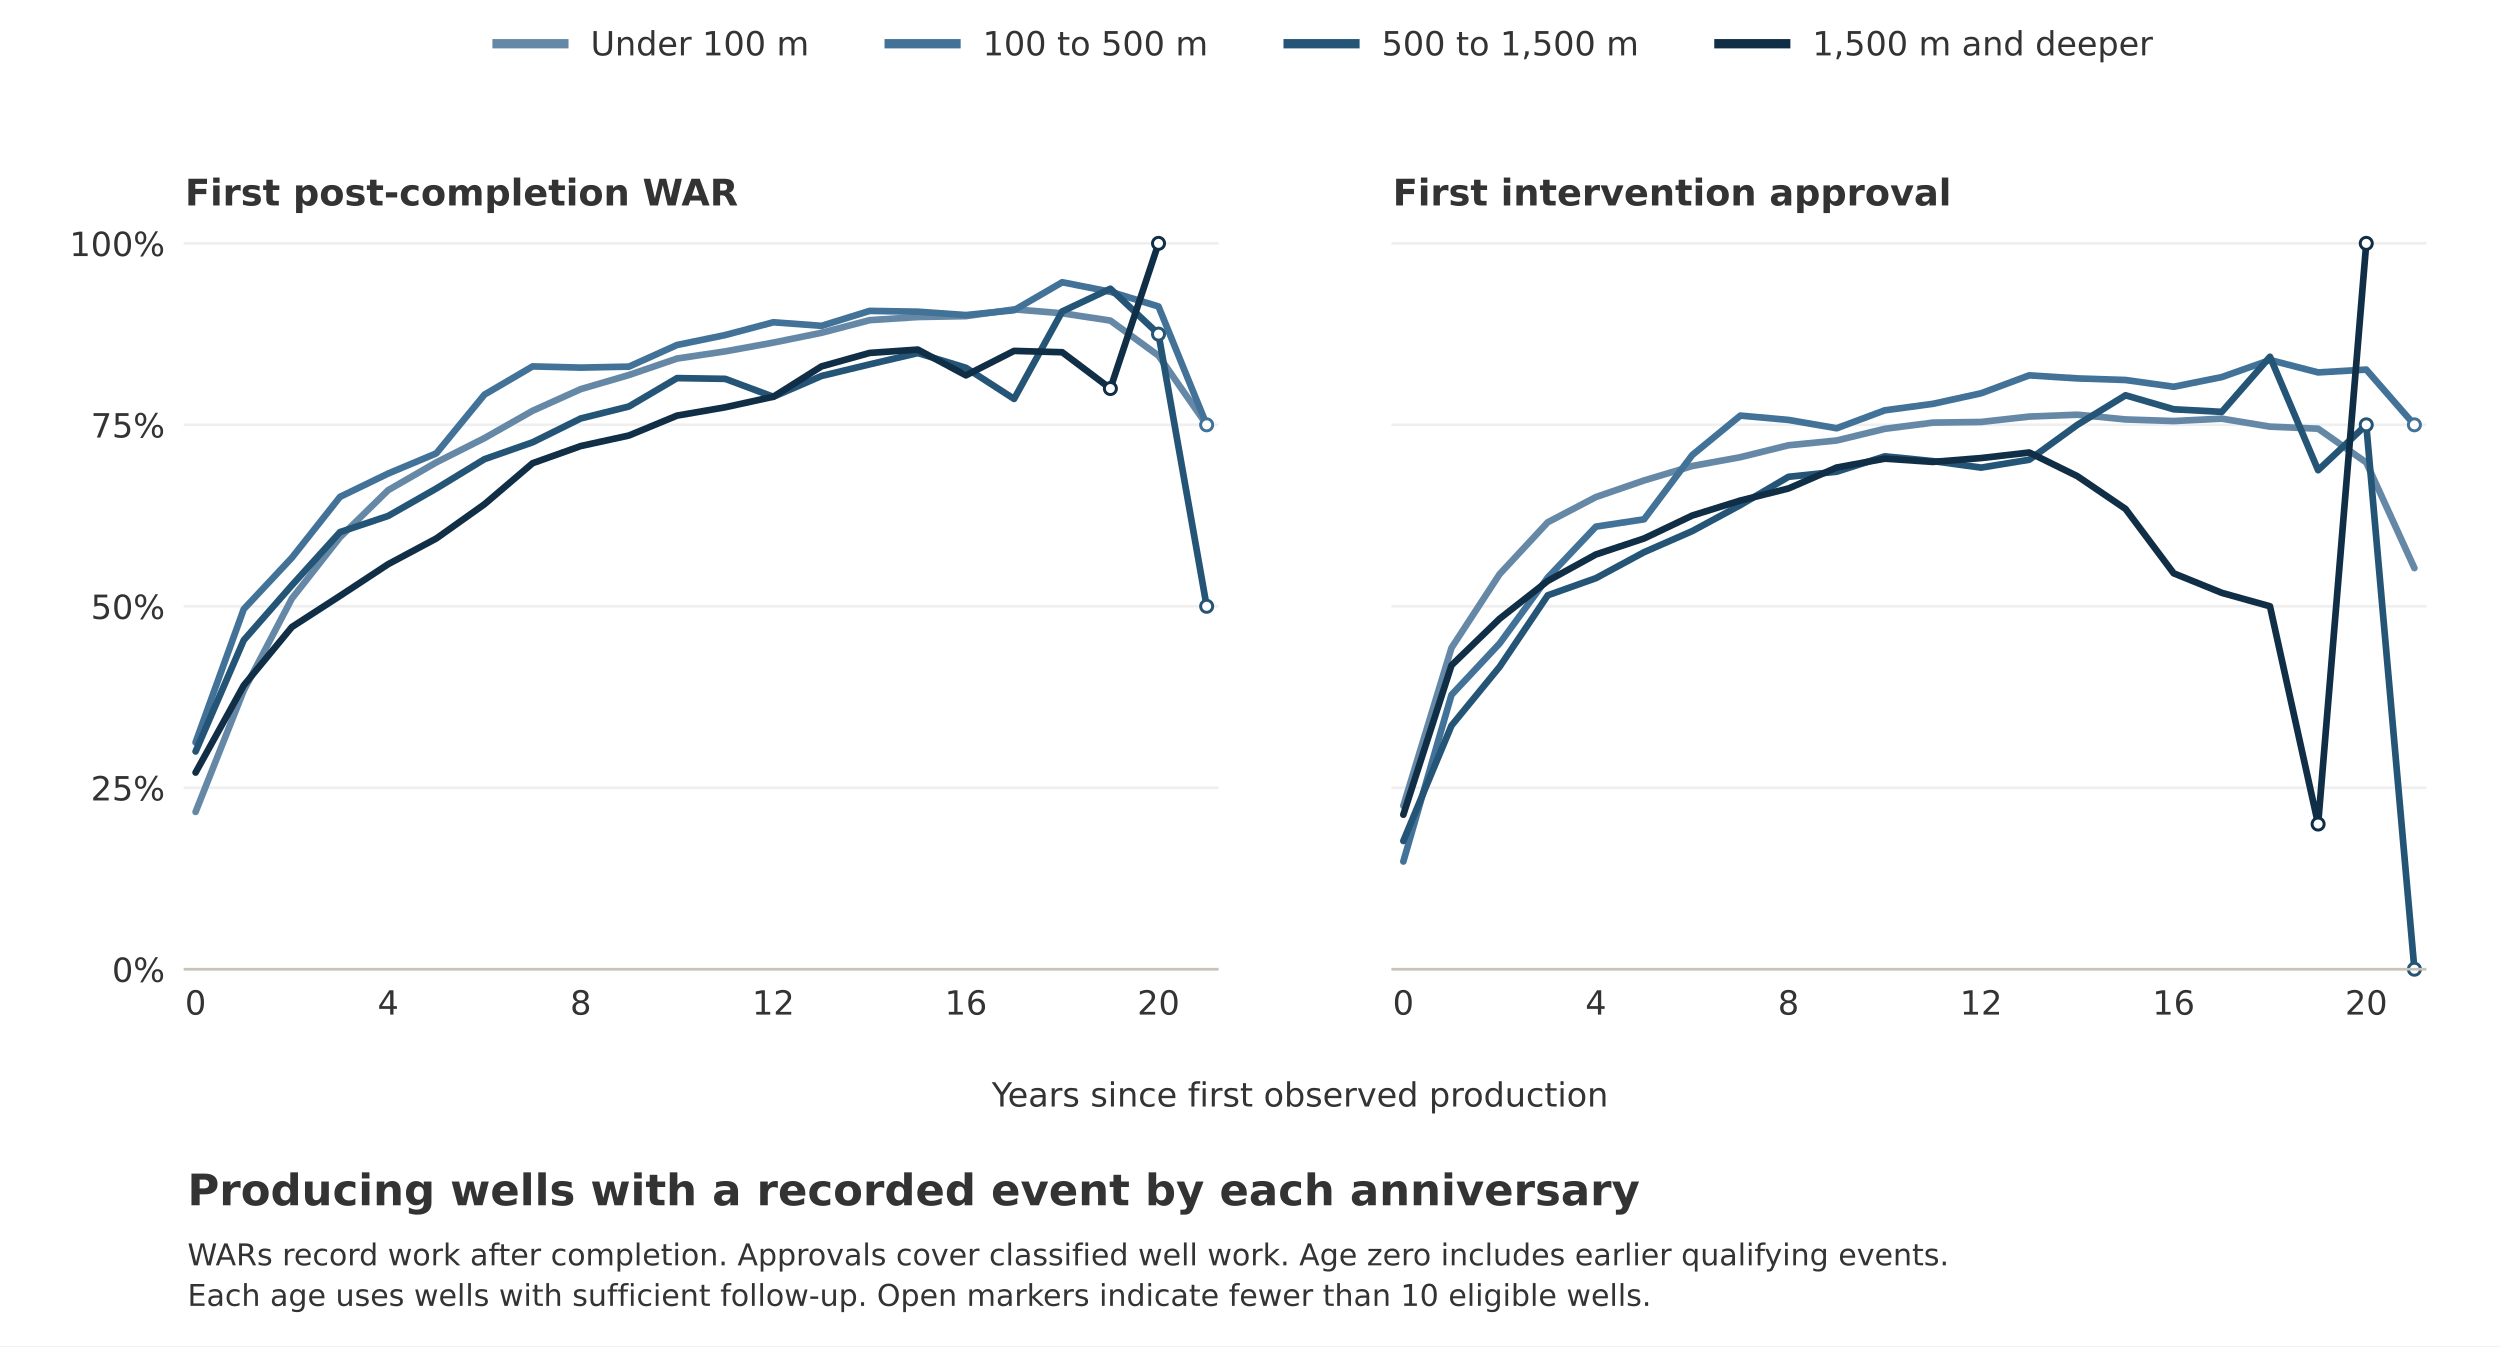
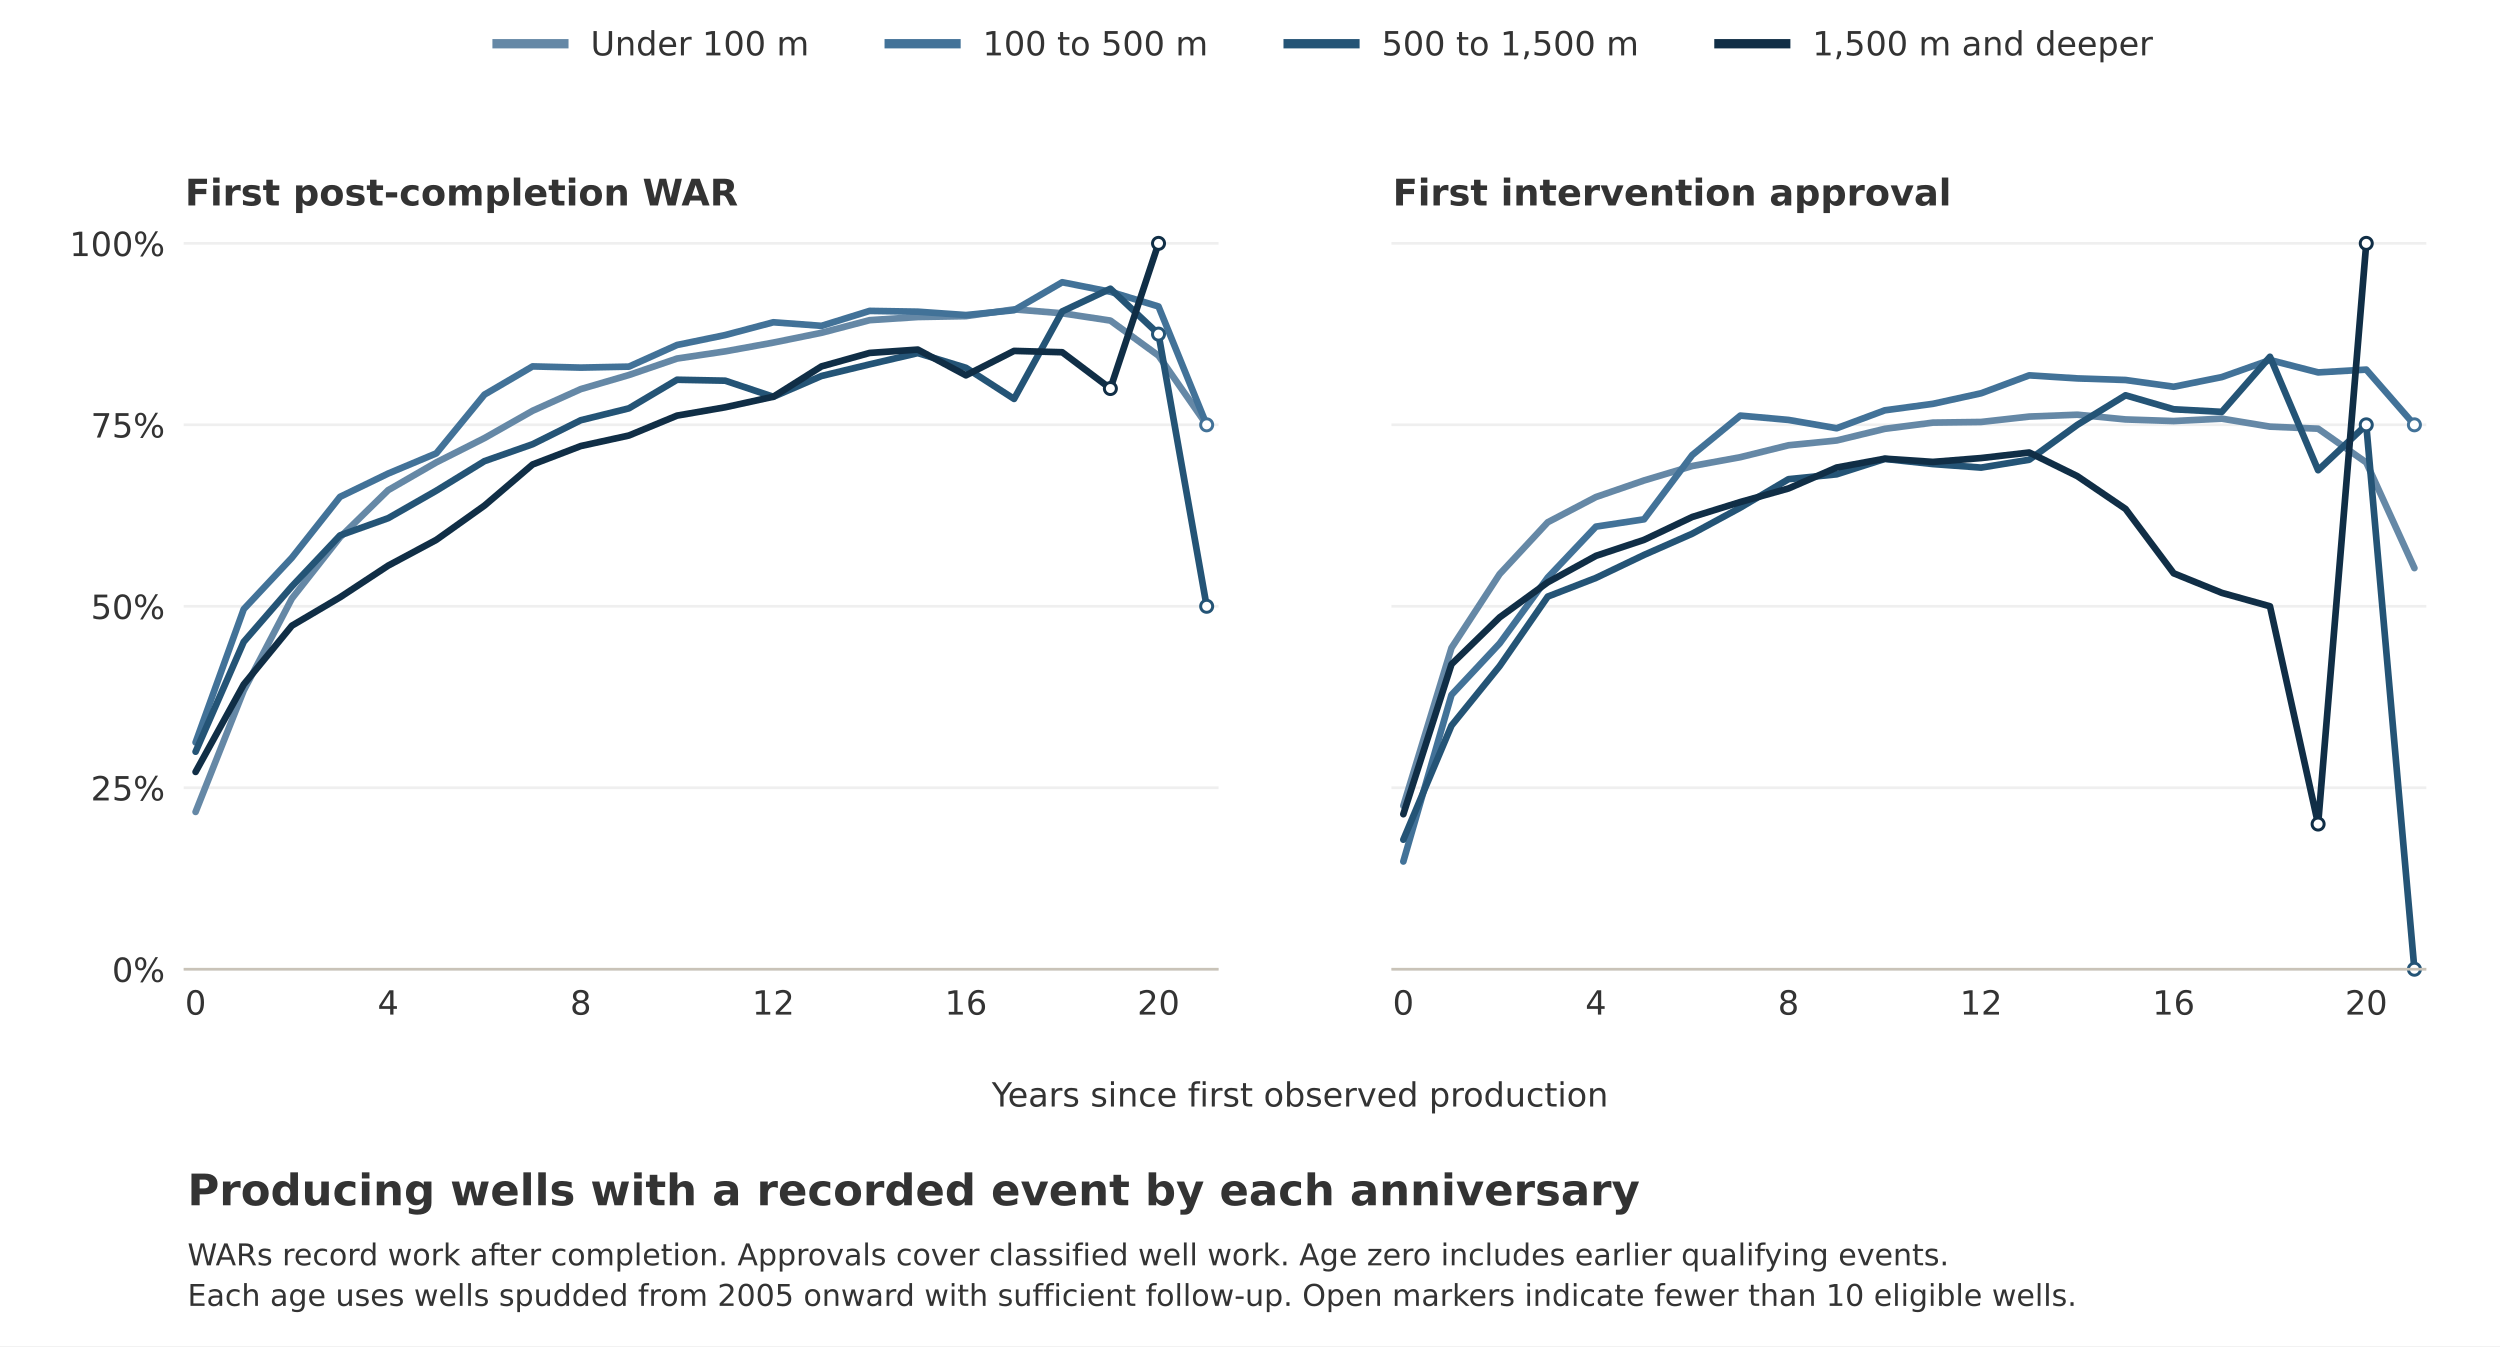
<svg xmlns="http://www.w3.org/2000/svg" xmlns:xlink="http://www.w3.org/1999/xlink" width="748.8pt" height="403.2pt" viewBox="0 0 748.8 403.2" version="1.1">
  <defs>
    <style type="text/css">*{stroke-linejoin: round; stroke-linecap: butt}</style>
  </defs>
  <g id="figure_1">
    <g id="patch_1">
      <path d="M 0 403.2  L 748.8 403.2  L 748.8 0  L 0 0  z " style="fill: #ffffff" />
    </g>
    <g id="axes_1">
      <g id="patch_2">
        <path d="M 55.411 290.304  L 364.593 290.304  L 364.593 68.544  L 55.411 68.544  z " style="fill: #ffffff" />
      </g>
      <g id="matplotlib.axis_1">
        <g id="xtick_1">
          <g id="line2d_1" />
          <g id="text_1">
            <text style="font-size: 10px; font-family: 'DejaVu Sans'; text-anchor: middle; fill: #333333" x="58.584" y="303.902" transform="rotate(-0 58.58378 303.9017)">0</text>
          </g>
        </g>
        <g id="xtick_2">
          <g id="line2d_2" />
          <g id="text_2">
            <text style="font-size: 10px; font-family: 'DejaVu Sans'; text-anchor: middle; fill: #333333" x="116.267" y="303.902" transform="rotate(-0 116.267 303.9017)">4</text>
          </g>
        </g>
        <g id="xtick_3">
          <g id="line2d_3" />
          <g id="text_3">
            <text style="font-size: 10px; font-family: 'DejaVu Sans'; text-anchor: middle; fill: #333333" x="173.95" y="303.902" transform="rotate(-0 173.9502 303.9017)">8</text>
          </g>
        </g>
        <g id="xtick_4">
          <g id="line2d_4" />
          <g id="text_4">
            <text style="font-size: 10px; font-family: 'DejaVu Sans'; text-anchor: middle; fill: #333333" x="231.633" y="303.902" transform="rotate(-0 231.6334 303.9017)">12</text>
          </g>
        </g>
        <g id="xtick_5">
          <g id="line2d_5" />
          <g id="text_5">
            <text style="font-size: 10px; font-family: 'DejaVu Sans'; text-anchor: middle; fill: #333333" x="289.317" y="303.902" transform="rotate(-0 289.3166 303.9017)">16</text>
          </g>
        </g>
        <g id="xtick_6">
          <g id="line2d_6" />
          <g id="text_6">
            <text style="font-size: 10px; font-family: 'DejaVu Sans'; text-anchor: middle; fill: #333333" x="347" y="303.902" transform="rotate(-0 346.9998 303.9017)">20</text>
          </g>
        </g>
      </g>
      <g id="matplotlib.axis_2">
        <g id="ytick_1">
          <g id="line2d_7">
            <path d="M 55.411 290.304  L 364.593 290.304  " style="fill: none; stroke: #efefef; stroke-width: 0.8; stroke-linecap: square" />
          </g>
          <g id="line2d_8" />
          <g id="text_7">
            <text style="font-size: 10px; font-family: 'DejaVu Sans'; text-anchor: end; fill: #333333" x="49.411" y="294.103" transform="rotate(-0 49.4112 294.1028)">0%</text>
          </g>
        </g>
        <g id="ytick_2">
          <g id="line2d_9">
            <path d="M 55.411 235.951  L 364.593 235.951  " style="fill: none; stroke: #efefef; stroke-width: 0.8; stroke-linecap: square" />
          </g>
          <g id="line2d_10" />
          <g id="text_8">
            <text style="font-size: 10px; font-family: 'DejaVu Sans'; text-anchor: end; fill: #333333" x="49.411" y="239.75" transform="rotate(-0 49.4112 239.7499)">25%</text>
          </g>
        </g>
        <g id="ytick_3">
          <g id="line2d_11">
            <path d="M 55.411 181.598  L 364.593 181.598  " style="fill: none; stroke: #efefef; stroke-width: 0.8; stroke-linecap: square" />
          </g>
          <g id="line2d_12" />
          <g id="text_9">
            <text style="font-size: 10px; font-family: 'DejaVu Sans'; text-anchor: end; fill: #333333" x="49.411" y="185.397" transform="rotate(-0 49.4112 185.3969)">50%</text>
          </g>
        </g>
        <g id="ytick_4">
          <g id="line2d_13">
            <path d="M 55.411 127.245  L 364.593 127.245  " style="fill: none; stroke: #efefef; stroke-width: 0.8; stroke-linecap: square" />
          </g>
          <g id="line2d_14" />
          <g id="text_10">
            <text style="font-size: 10px; font-family: 'DejaVu Sans'; text-anchor: end; fill: #333333" x="49.411" y="131.044" transform="rotate(-0 49.4112 131.044)">75%</text>
          </g>
        </g>
        <g id="ytick_5">
          <g id="line2d_15">
            <path d="M 55.411 72.892  L 364.593 72.892  " style="fill: none; stroke: #efefef; stroke-width: 0.8; stroke-linecap: square" />
          </g>
          <g id="line2d_16" />
          <g id="text_11">
            <text style="font-size: 10px; font-family: 'DejaVu Sans'; text-anchor: end; fill: #333333" x="49.411" y="76.691" transform="rotate(-0 49.4112 76.69106)">100%</text>
          </g>
        </g>
      </g>
      <g id="line2d_17">
        <path d="M 58.584 243.181  L 73.005 206.824  L 87.425 179.264  L 101.846 160.921  L 116.267 146.808  L 130.688 138.491  L 145.109 131.217  L 159.529 123.032  L 173.95 116.545  L 188.371 112.324  L 202.792 107.392  L 217.213 105.24  L 231.633 102.612  L 246.054 99.677  L 260.475 95.897  L 274.896 94.956  L 289.317 94.69  L 303.737 92.657  L 318.158 93.839  L 332.579 96.021  L 347 106.53  L 361.421 127.245  " style="fill: none; stroke: #6588a6; stroke-width: 2; stroke-linecap: round" />
      </g>
      <g id="line2d_18" />
      <g id="line2d_19">
        <path d="M 58.584 222.363  L 73.005 182.454  L 87.425 167.047  L 101.846 148.814  L 116.267 141.828  L 130.688 135.78  L 145.109 118.186  L 159.529 109.742  L 173.95 110.107  L 188.371 109.811  L 202.792 103.33  L 217.213 100.355  L 231.633 96.524  L 246.054 97.598  L 260.475 93.117  L 274.896 93.355  L 289.317 94.365  L 303.737 92.917  L 318.158 84.539  L 332.579 87.386  L 347 91.798  L 361.421 127.245  " style="fill: none; stroke: #427298; stroke-width: 2; stroke-linecap: round" />
      </g>
      <g id="line2d_20">
        <defs>
          <path id="mad87c73861" d="M 0 1.8  C 0.477 1.8 0.935 1.61 1.273 1.273  C 1.61 0.935 1.8 0.477 1.8 0  C 1.8 -0.477 1.61 -0.935 1.273 -1.273  C 0.935 -1.61 0.477 -1.8 0 -1.8  C -0.477 -1.8 -0.935 -1.61 -1.273 -1.273  C -1.61 -0.935 -1.8 -0.477 -1.8 0  C -1.8 0.477 -1.61 0.935 -1.273 1.273  C -0.935 1.61 -0.477 1.8 0 1.8  z " style="stroke: #427298; stroke-width: 0.9" />
        </defs>
        <g>
          <use xlink:href="#mad87c73861" x="361.421" y="127.245" style="fill: #ffffff; stroke: #427298; stroke-width: 0.9" />
        </g>
      </g>
      <g id="line2d_21">
-         <path d="M 58.584 225.08  L 73.005 191.754  L 87.425 175.296  L 101.846 159.363  L 116.267 154.533  L 130.688 146.316  L 145.109 137.528  L 159.529 132.471  L 173.95 125.333  L 188.371 121.749  L 202.792 113.25  L 217.213 113.476  L 231.633 118.849  L 246.054 112.612  L 260.475 109.128  L 274.896 105.757  L 289.317 110.163  L 303.737 119.48  L 318.158 93.275  L 332.579 86.48  L 347 100.069  L 361.421 181.598  " style="fill: none; stroke: #245476; stroke-width: 2; stroke-linecap: round" />
+         <path d="M 58.584 225.154  L 73.005 192.241  L 87.425 175.625  L 101.846 160.357  L 116.267 155.205  L 130.688 146.966  L 145.109 138.116  L 159.529 133.05  L 173.95 125.866  L 188.371 122.304  L 202.792 113.739  L 217.213 114.024  L 231.633 118.849  L 246.054 112.612  L 260.475 109.128  L 274.896 105.757  L 289.317 110.163  L 303.737 119.48  L 318.158 93.275  L 332.579 86.48  L 347 100.069  L 361.421 181.598  " style="fill: none; stroke: #245476; stroke-width: 2; stroke-linecap: round" />
      </g>
      <g id="line2d_22">
        <defs>
          <path id="m2c9bd1d498" d="M 0 1.8  C 0.477 1.8 0.935 1.61 1.273 1.273  C 1.61 0.935 1.8 0.477 1.8 0  C 1.8 -0.477 1.61 -0.935 1.273 -1.273  C 0.935 -1.61 0.477 -1.8 0 -1.8  C -0.477 -1.8 -0.935 -1.61 -1.273 -1.273  C -1.61 -0.935 -1.8 -0.477 -1.8 0  C -1.8 0.477 -1.61 0.935 -1.273 1.273  C -0.935 1.61 -0.477 1.8 0 1.8  z " style="stroke: #245476; stroke-width: 0.9" />
        </defs>
        <g>
          <use xlink:href="#m2c9bd1d498" x="347" y="100.069" style="fill: #ffffff; stroke: #245476; stroke-width: 0.9" />
          <use xlink:href="#m2c9bd1d498" x="361.421" y="181.598" style="fill: #ffffff; stroke: #245476; stroke-width: 0.9" />
        </g>
      </g>
      <g id="line2d_23">
-         <path d="M 58.584 231.392  L 73.005 205.295  L 87.425 187.798  L 101.846 178.467  L 116.267 168.98  L 130.688 161.279  L 145.109 151.025  L 159.529 138.737  L 173.95 133.598  L 188.371 130.442  L 202.792 124.481  L 217.213 121.985  L 231.633 118.824  L 246.054 109.742  L 260.475 105.709  L 274.896 104.709  L 289.317 112.422  L 303.737 105.101  L 318.158 105.504  L 332.579 116.375  L 347 72.892  " style="fill: none; stroke: #102e46; stroke-width: 2; stroke-linecap: round" />
+         <path d="M 58.584 231.202  L 73.005 205  L 87.425 187.407  L 101.846 178.903  L 116.267 169.411  L 130.688 161.694  L 145.109 151.434  L 159.529 139.115  L 173.95 133.598  L 188.371 130.442  L 202.792 124.481  L 217.213 121.985  L 231.633 118.824  L 246.054 109.742  L 260.475 105.709  L 274.896 104.709  L 289.317 112.422  L 303.737 105.101  L 318.158 105.504  L 332.579 116.375  L 347 72.892  " style="fill: none; stroke: #102e46; stroke-width: 2; stroke-linecap: round" />
      </g>
      <g id="line2d_24">
        <defs>
          <path id="m05f13c7346" d="M 0 1.8  C 0.477 1.8 0.935 1.61 1.273 1.273  C 1.61 0.935 1.8 0.477 1.8 0  C 1.8 -0.477 1.61 -0.935 1.273 -1.273  C 0.935 -1.61 0.477 -1.8 0 -1.8  C -0.477 -1.8 -0.935 -1.61 -1.273 -1.273  C -1.61 -0.935 -1.8 -0.477 -1.8 0  C -1.8 0.477 -1.61 0.935 -1.273 1.273  C -0.935 1.61 -0.477 1.8 0 1.8  z " style="stroke: #102e46; stroke-width: 0.9" />
        </defs>
        <g>
          <use xlink:href="#m05f13c7346" x="332.579" y="116.375" style="fill: #ffffff; stroke: #102e46; stroke-width: 0.9" />
          <use xlink:href="#m05f13c7346" x="347" y="72.892" style="fill: #ffffff; stroke: #102e46; stroke-width: 0.9" />
        </g>
      </g>
      <g id="patch_3">
        <path d="M 55.411 290.304  L 364.593 290.304  " style="fill: none; stroke: #c9c3b8; stroke-width: 0.8; stroke-linejoin: miter; stroke-linecap: square" />
      </g>
      <g id="text_12">
        <text style="font-weight: 700; font-size: 11px; font-family: 'DejaVu Sans'; text-anchor: start; fill: #333333" x="55.411" y="61.544" transform="rotate(-0 55.4112 61.544)">First post-completion WAR</text>
      </g>
    </g>
    <g id="axes_2">
      <g id="patch_4">
        <path d="M 417.154 290.304  L 726.336 290.304  L 726.336 68.544  L 417.154 68.544  z " style="fill: #ffffff" />
      </g>
      <g id="matplotlib.axis_3">
        <g id="xtick_7">
          <g id="line2d_25" />
          <g id="text_13">
            <text style="font-size: 10px; font-family: 'DejaVu Sans'; text-anchor: middle; fill: #333333" x="420.327" y="303.902" transform="rotate(-0 420.3266 303.9017)">0</text>
          </g>
        </g>
        <g id="xtick_8">
          <g id="line2d_26" />
          <g id="text_14">
            <text style="font-size: 10px; font-family: 'DejaVu Sans'; text-anchor: middle; fill: #333333" x="478.01" y="303.902" transform="rotate(-0 478.0098 303.9017)">4</text>
          </g>
        </g>
        <g id="xtick_9">
          <g id="line2d_27" />
          <g id="text_15">
            <text style="font-size: 10px; font-family: 'DejaVu Sans'; text-anchor: middle; fill: #333333" x="535.693" y="303.902" transform="rotate(-0 535.693 303.9017)">8</text>
          </g>
        </g>
        <g id="xtick_10">
          <g id="line2d_28" />
          <g id="text_16">
            <text style="font-size: 10px; font-family: 'DejaVu Sans'; text-anchor: middle; fill: #333333" x="593.376" y="303.902" transform="rotate(-0 593.3762 303.9017)">12</text>
          </g>
        </g>
        <g id="xtick_11">
          <g id="line2d_29" />
          <g id="text_17">
            <text style="font-size: 10px; font-family: 'DejaVu Sans'; text-anchor: middle; fill: #333333" x="651.059" y="303.902" transform="rotate(-0 651.0594 303.9017)">16</text>
          </g>
        </g>
        <g id="xtick_12">
          <g id="line2d_30" />
          <g id="text_18">
            <text style="font-size: 10px; font-family: 'DejaVu Sans'; text-anchor: middle; fill: #333333" x="708.743" y="303.902" transform="rotate(-0 708.7426 303.9017)">20</text>
          </g>
        </g>
      </g>
      <g id="matplotlib.axis_4">
        <g id="ytick_6">
          <g id="line2d_31">
            <path d="M 417.154 290.304  L 726.336 290.304  " style="fill: none; stroke: #efefef; stroke-width: 0.8; stroke-linecap: square" />
          </g>
          <g id="line2d_32" />
        </g>
        <g id="ytick_7">
          <g id="line2d_33">
            <path d="M 417.154 235.951  L 726.336 235.951  " style="fill: none; stroke: #efefef; stroke-width: 0.8; stroke-linecap: square" />
          </g>
          <g id="line2d_34" />
        </g>
        <g id="ytick_8">
          <g id="line2d_35">
            <path d="M 417.154 181.598  L 726.336 181.598  " style="fill: none; stroke: #efefef; stroke-width: 0.8; stroke-linecap: square" />
          </g>
          <g id="line2d_36" />
        </g>
        <g id="ytick_9">
          <g id="line2d_37">
            <path d="M 417.154 127.245  L 726.336 127.245  " style="fill: none; stroke: #efefef; stroke-width: 0.8; stroke-linecap: square" />
          </g>
          <g id="line2d_38" />
        </g>
        <g id="ytick_10">
          <g id="line2d_39">
            <path d="M 417.154 72.892  L 726.336 72.892  " style="fill: none; stroke: #efefef; stroke-width: 0.8; stroke-linecap: square" />
          </g>
          <g id="line2d_40" />
        </g>
      </g>
      <g id="line2d_41">
        <path d="M 420.327 241.361  L 434.747 194.059  L 449.168 171.956  L 463.589 156.418  L 478.01 148.873  L 492.431 143.905  L 506.851 139.579  L 521.272 136.936  L 535.693 133.367  L 550.114 131.932  L 564.535 128.439  L 578.955 126.585  L 593.376 126.388  L 607.797 124.772  L 622.218 124.212  L 636.639 125.631  L 651.059 126.113  L 665.48 125.392  L 679.901 127.787  L 694.322 128.402  L 708.743 138.526  L 723.163 170.155  " style="fill: none; stroke: #6588a6; stroke-width: 2; stroke-linecap: round" />
      </g>
      <g id="line2d_42" />
      <g id="line2d_43">
        <path d="M 420.327 258.032  L 434.747 208.133  L 449.168 192.725  L 463.589 172.971  L 478.01 157.736  L 492.431 155.545  L 506.851 136.304  L 521.272 124.481  L 535.693 125.776  L 550.114 128.271  L 564.535 122.897  L 578.955 120.952  L 593.376 117.792  L 607.797 112.422  L 622.218 113.341  L 636.639 113.817  L 651.059 115.838  L 665.48 112.942  L 679.901 107.833  L 694.322 111.543  L 708.743 110.703  L 723.163 127.245  " style="fill: none; stroke: #427298; stroke-width: 2; stroke-linecap: round" />
      </g>
      <g id="line2d_44">
        <g>
          <use xlink:href="#mad87c73861" x="723.163" y="127.245" style="fill: #ffffff; stroke: #427298; stroke-width: 0.9" />
        </g>
      </g>
      <g id="line2d_45">
-         <path d="M 420.327 251.895  L 434.747 217.332  L 449.168 199.716  L 463.589 178.304  L 478.01 173.168  L 492.431 165.388  L 506.851 159.073  L 521.272 151.286  L 535.693 142.814  L 550.114 141.291  L 564.535 136.684  L 578.955 138.116  L 593.376 140.06  L 607.797 137.698  L 622.218 127.245  L 636.639 118.397  L 651.059 122.586  L 665.48 123.363  L 679.901 106.863  L 694.322 140.833  L 708.743 127.245  L 723.163 290.304  " style="fill: none; stroke: #245476; stroke-width: 2; stroke-linecap: round" />
+         <path d="M 420.327 251.507  L 434.747 217.327  L 449.168 199.517  L 463.589 178.683  L 478.01 173.098  L 492.431 166.206  L 506.851 159.857  L 521.272 152.047  L 535.693 143.523  L 550.114 142.069  L 564.535 137.457  L 578.955 138.997  L 593.376 140.06  L 607.797 137.698  L 622.218 127.245  L 636.639 118.397  L 651.059 122.586  L 665.48 123.363  L 679.901 106.863  L 694.322 140.833  L 708.743 127.245  L 723.163 290.304  " style="fill: none; stroke: #245476; stroke-width: 2; stroke-linecap: round" />
      </g>
      <g id="line2d_46">
        <g>
          <use xlink:href="#m2c9bd1d498" x="708.743" y="127.245" style="fill: #ffffff; stroke: #245476; stroke-width: 0.9" />
          <use xlink:href="#m2c9bd1d498" x="723.163" y="290.304" style="fill: #ffffff; stroke: #245476; stroke-width: 0.9" />
        </g>
      </g>
      <g id="line2d_47">
-         <path d="M 420.327 244.016  L 434.747 199.277  L 449.168 185.318  L 463.589 173.993  L 478.01 166.069  L 492.431 161.279  L 506.851 154.422  L 521.272 149.918  L 535.693 146.304  L 550.114 140.034  L 564.535 137.379  L 578.955 138.35  L 593.376 137.197  L 607.797 135.536  L 622.218 142.628  L 636.639 152.433  L 651.059 171.716  L 665.48 177.572  L 679.901 181.598  L 694.322 246.822  L 708.743 72.892  " style="fill: none; stroke: #102e46; stroke-width: 2; stroke-linecap: round" />
+         <path d="M 420.327 243.867  L 434.747 198.961  L 449.168 184.917  L 463.589 174.411  L 478.01 166.487  L 492.431 161.694  L 506.851 154.849  L 521.272 150.361  L 535.693 146.304  L 550.114 140.034  L 564.535 137.379  L 578.955 138.35  L 593.376 137.197  L 607.797 135.536  L 622.218 142.628  L 636.639 152.433  L 651.059 171.716  L 665.48 177.572  L 679.901 181.598  L 694.322 246.822  L 708.743 72.892  " style="fill: none; stroke: #102e46; stroke-width: 2; stroke-linecap: round" />
      </g>
      <g id="line2d_48">
        <g>
          <use xlink:href="#m05f13c7346" x="694.322" y="246.822" style="fill: #ffffff; stroke: #102e46; stroke-width: 0.9" />
          <use xlink:href="#m05f13c7346" x="708.743" y="72.892" style="fill: #ffffff; stroke: #102e46; stroke-width: 0.9" />
        </g>
      </g>
      <g id="patch_5">
        <path d="M 417.154 290.304  L 726.336 290.304  " style="fill: none; stroke: #c9c3b8; stroke-width: 0.8; stroke-linejoin: miter; stroke-linecap: square" />
      </g>
      <g id="text_19">
        <text style="font-weight: 700; font-size: 11px; font-family: 'DejaVu Sans'; text-anchor: start; fill: #333333" x="417.154" y="61.544" transform="rotate(-0 417.1541 61.544)">First intervention approval</text>
      </g>
    </g>
    <g id="text_20">
      <text style="font-size: 10px; font-family: 'DejaVu Sans'; text-anchor: middle; fill: #333333" x="389.376" y="331.43" transform="rotate(-0 389.376 331.4304)">Years since first observed production</text>
    </g>
    <g id="text_21">
      <text style="font-weight: 700; font-size: 13px; font-family: 'DejaVu Sans'; text-anchor: start; fill: #333333" x="56.16" y="361.01" transform="rotate(-0 56.16 361.0098)">Producing wells with a recorded event by each anniversary</text>
    </g>
    <g id="text_22">
      <text style="font-size: 9px; font-family: 'DejaVu Sans'; fill: #333333" transform="translate(56.16 378.9912)">WARs record work after completion. Approvals cover classified well work. Age zero includes earlier qualifying events.</text>
-       <text style="font-size: 9px; font-family: 'DejaVu Sans'; fill: #333333" transform="translate(56.16 391.1412)">Each age uses wells with sufficient follow-up. Open markers indicate fewer than 10 eligible wells.</text>
+       <text style="font-size: 9px; font-family: 'DejaVu Sans'; fill: #333333" transform="translate(56.16 391.1412)">Each age uses wells spudded from 2005 onward with sufficient follow-up. Open markers indicate fewer than 10 eligible wells.</text>
    </g>
    <g id="legend_1">
      <g id="line2d_49">
        <path d="M 148.886 13.098  L 158.886 13.098  L 168.886 13.098  " style="fill: none; stroke: #6588a6; stroke-width: 2.8; stroke-linecap: square" />
      </g>
      <g id="text_23">
        <text style="font-size: 10px; font-family: 'DejaVu Sans'; text-anchor: start; fill: #333333" x="176.886" y="16.598" transform="rotate(-0 176.8859 16.59844)">Under 100 m</text>
      </g>
      <g id="line2d_50">
        <path d="M 266.339 13.098  L 276.339 13.098  L 286.339 13.098  " style="fill: none; stroke: #427298; stroke-width: 2.8; stroke-linecap: square" />
      </g>
      <g id="text_24">
        <text style="font-size: 10px; font-family: 'DejaVu Sans'; text-anchor: start; fill: #333333" x="294.339" y="16.598" transform="rotate(-0 294.339 16.59844)">100 to 500 m</text>
      </g>
      <g id="line2d_51">
        <path d="M 385.828 13.098  L 395.828 13.098  L 405.828 13.098  " style="fill: none; stroke: #245476; stroke-width: 2.8; stroke-linecap: square" />
      </g>
      <g id="text_25">
        <text style="font-size: 10px; font-family: 'DejaVu Sans'; text-anchor: start; fill: #333333" x="413.828" y="16.598" transform="rotate(-0 413.8281 16.59844)">500 to 1,500 m</text>
      </g>
      <g id="line2d_52">
        <path d="M 514.858 13.098  L 524.858 13.098  L 534.858 13.098  " style="fill: none; stroke: #102e46; stroke-width: 2.8; stroke-linecap: square" />
      </g>
      <g id="text_26">
        <text style="font-size: 10px; font-family: 'DejaVu Sans'; text-anchor: start; fill: #333333" x="542.858" y="16.598" transform="rotate(-0 542.8578 16.59844)">1,500 m and deeper</text>
      </g>
    </g>
  </g>
</svg>
